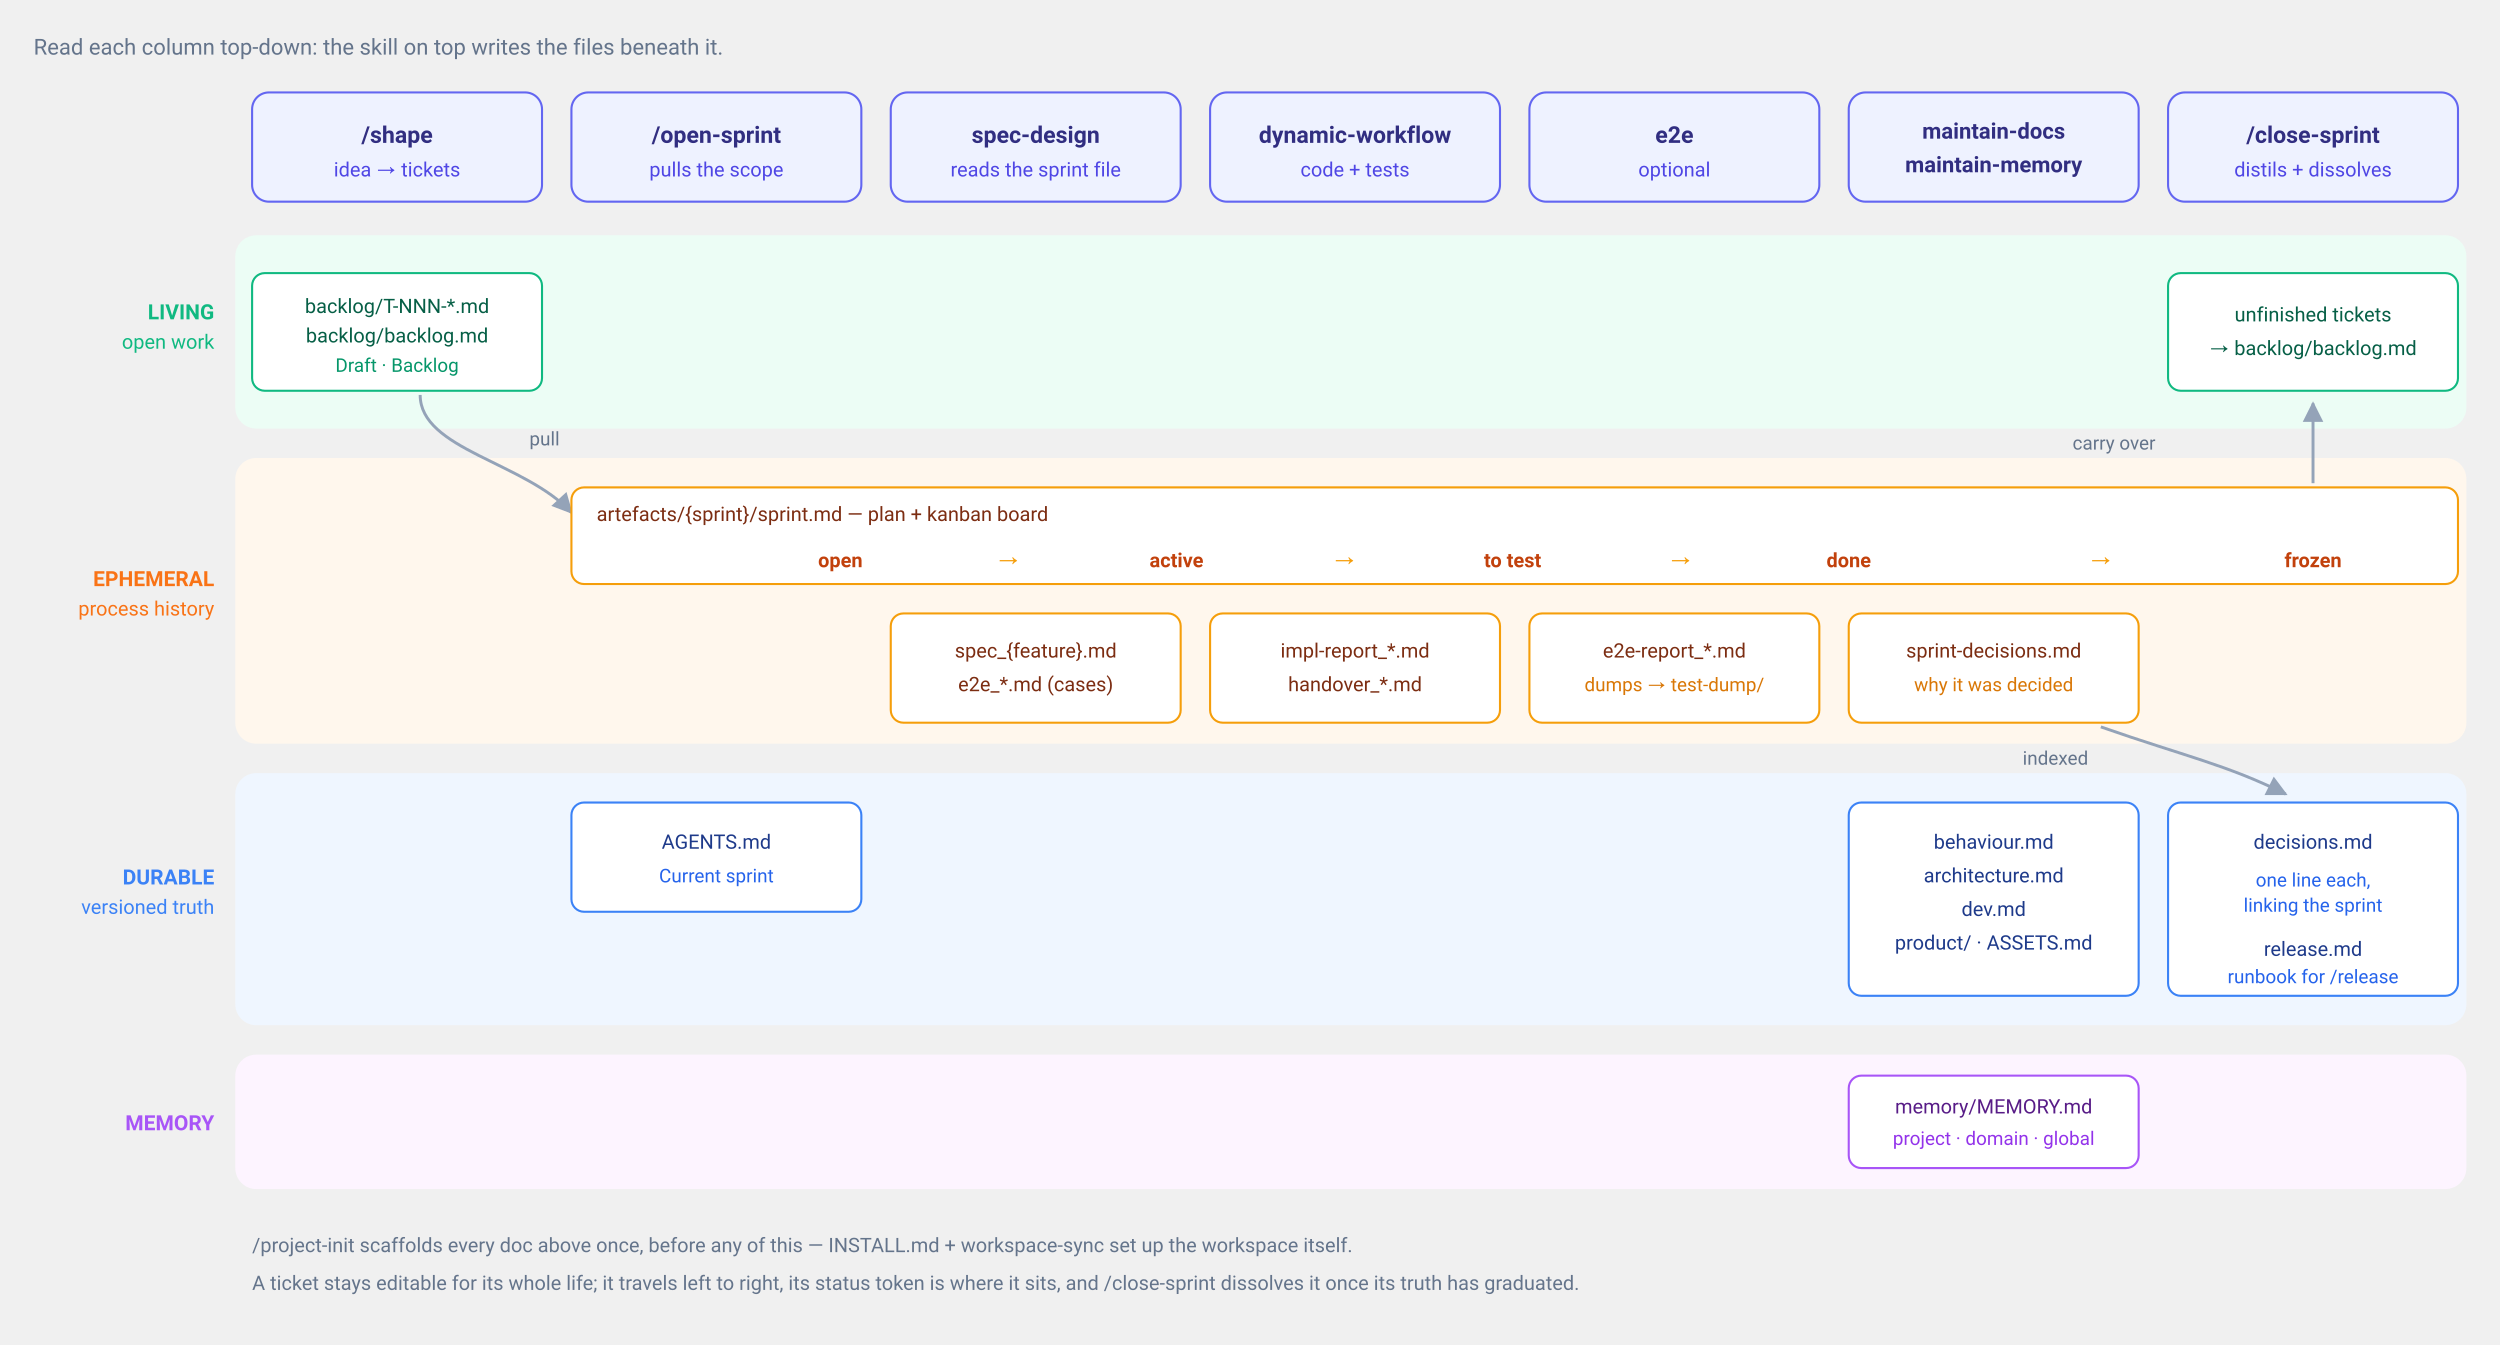
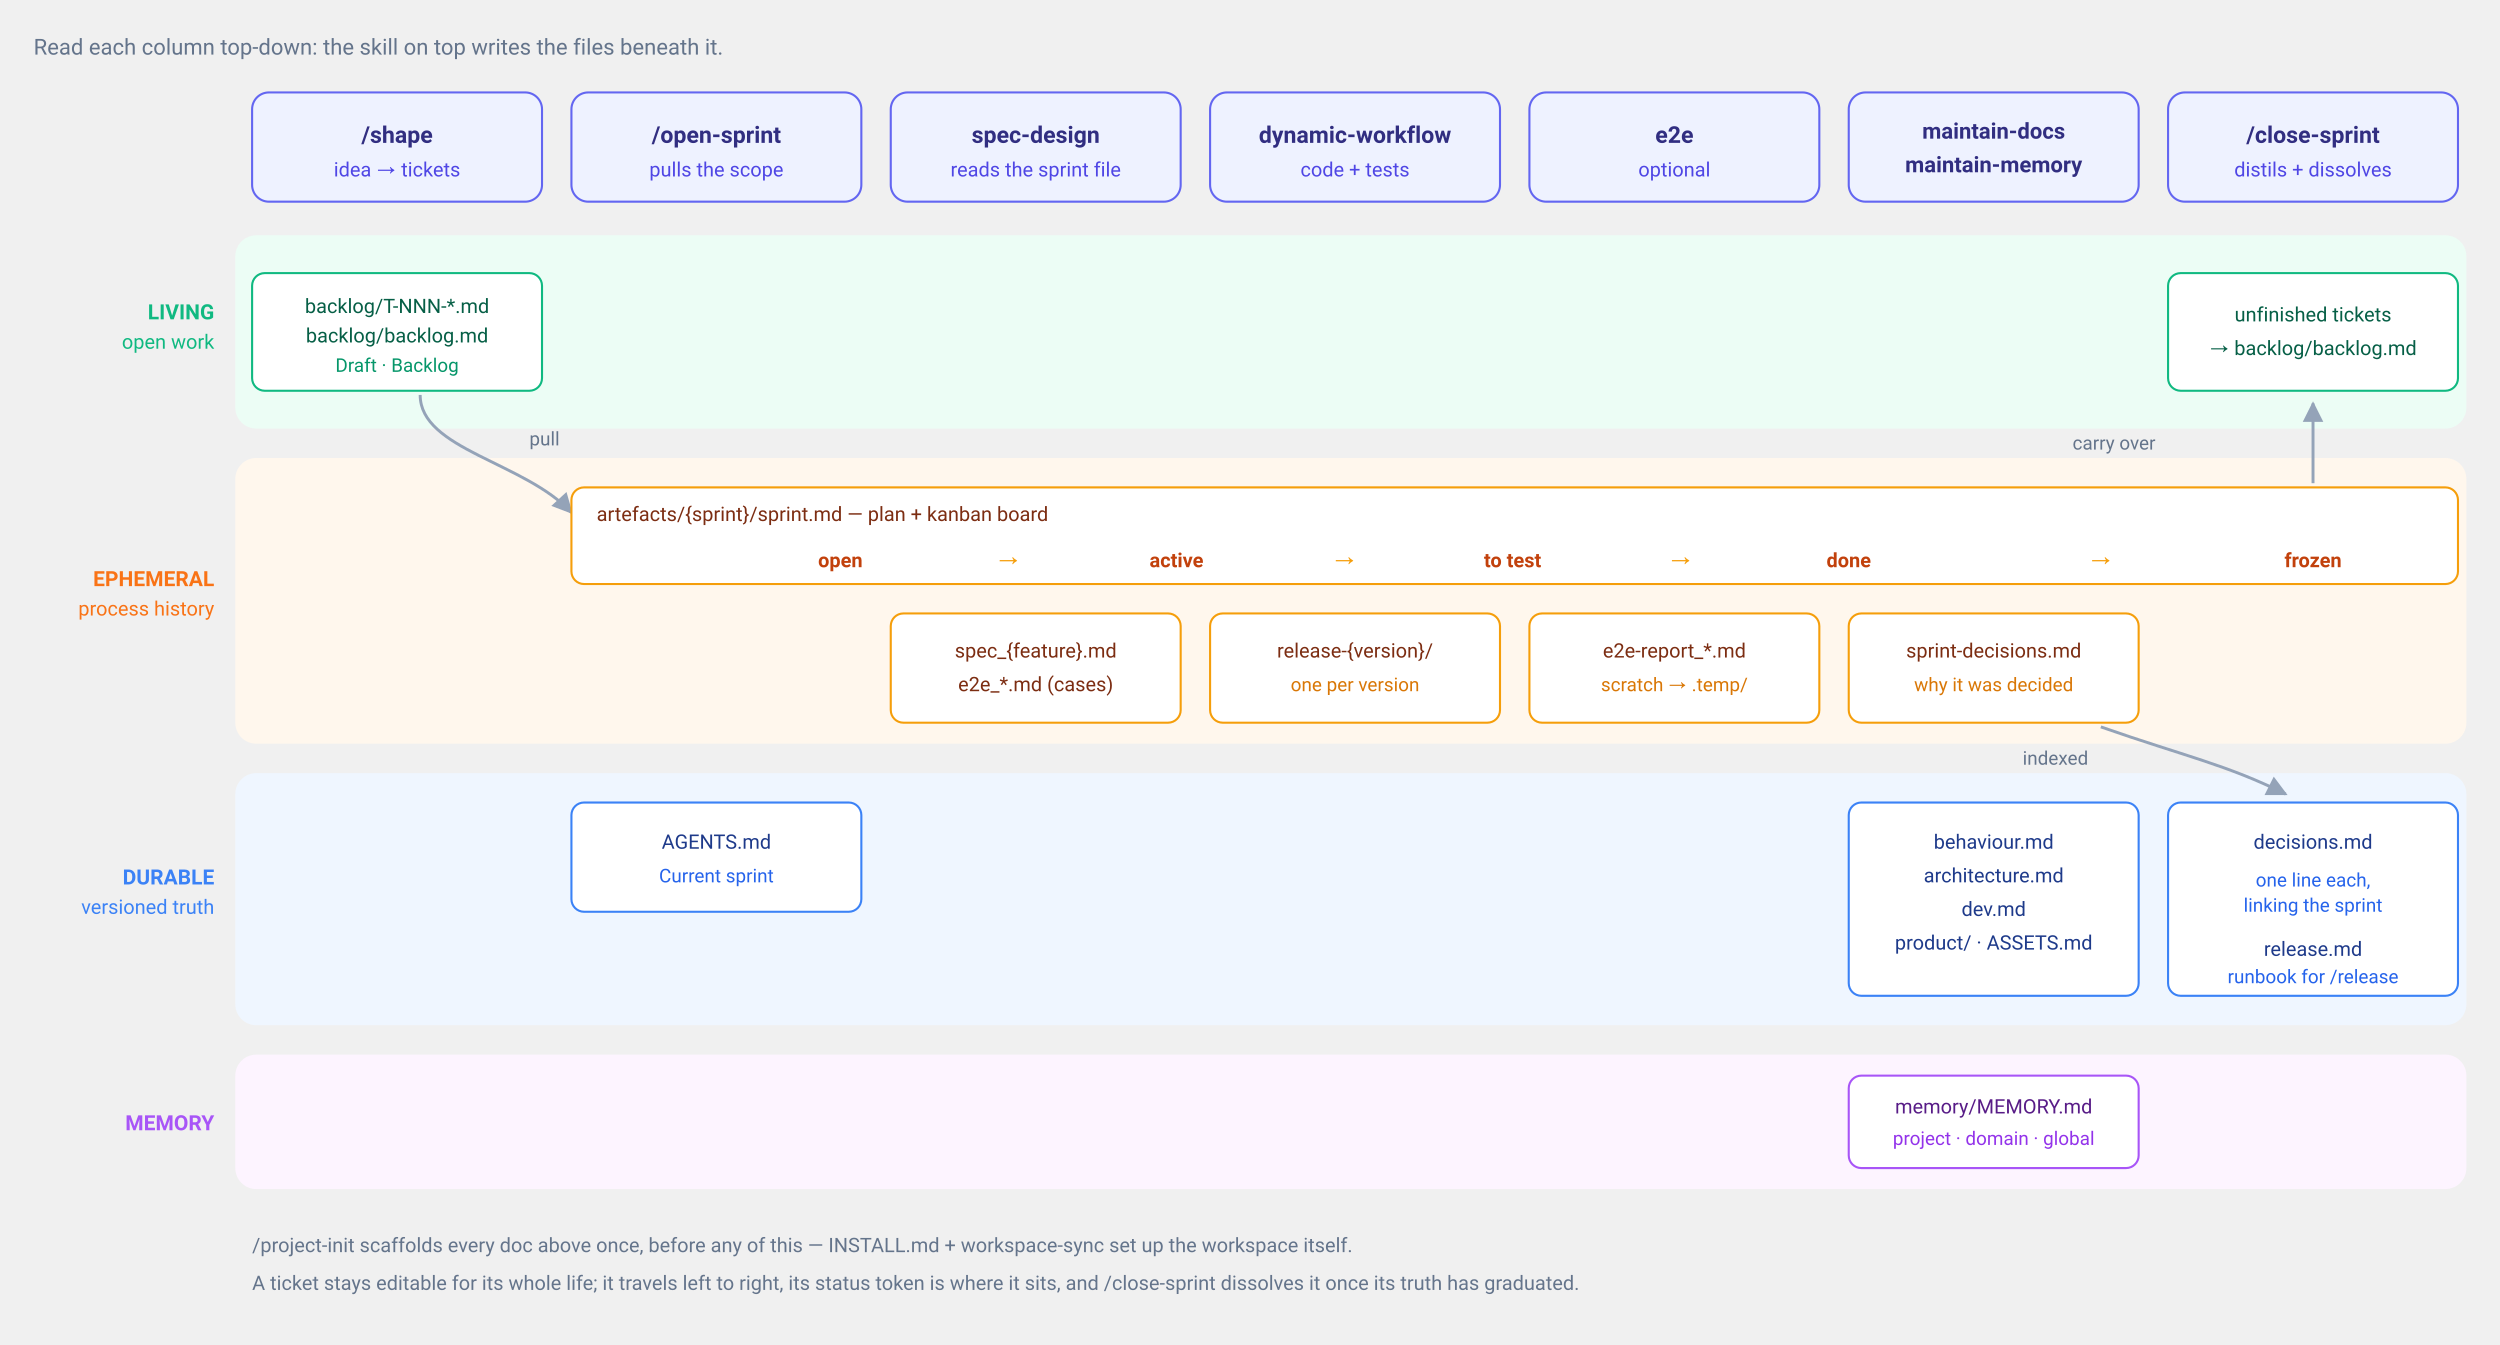
<svg xmlns="http://www.w3.org/2000/svg" viewBox="0 0 1190 640" font-family="ui-sans-serif, system-ui, -apple-system, 'Segoe UI', Roboto, Helvetica, Arial, sans-serif">
  <defs>
    <marker id="a2" viewBox="0 0 10 10" refX="9" refY="5" markerWidth="7" markerHeight="7" orient="auto-start-reverse">
      <path d="M0,0 L10,5 L0,10 z" fill="#94a3b8" />
    </marker>
  </defs>
  <text x="16" y="26" font-size="10.5" fill="#64748b">Read each column top-down: the skill on top writes the files beneath it.</text>
  <rect x="112" y="112" width="1062" height="92" rx="10" fill="#ecfdf5" />
  <rect x="112" y="218" width="1062" height="136" rx="10" fill="#fff7ed" />
  <rect x="112" y="368" width="1062" height="120" rx="10" fill="#eff6ff" />
  <rect x="112" y="502" width="1062" height="64" rx="10" fill="#fdf4ff" />
  <text x="102" y="152" text-anchor="end" font-size="10" font-weight="700" fill="#10b981">LIVING</text>
  <text x="102" y="166" text-anchor="end" font-size="9.5" fill="#10b981">open work</text>
  <text x="102" y="279" text-anchor="end" font-size="10" font-weight="700" fill="#f97316">EPHEMERAL</text>
  <text x="102" y="293" text-anchor="end" font-size="9.5" fill="#f97316">process history</text>
  <text x="102" y="421" text-anchor="end" font-size="10" font-weight="700" fill="#3b82f6">DURABLE</text>
  <text x="102" y="435" text-anchor="end" font-size="9.5" fill="#3b82f6">versioned truth</text>
  <text x="102" y="538" text-anchor="end" font-size="10" font-weight="700" fill="#a855f7">MEMORY</text>
  <g>
    <rect x="120" y="44" width="138" height="52" rx="8" fill="#eef2ff" stroke="#6366f1" />
    <text x="189" y="68" text-anchor="middle" font-size="11" font-weight="600" fill="#312e81">/shape</text>
    <text x="189" y="84" text-anchor="middle" font-size="9.5" fill="#4f46e5">idea → tickets</text>
    <rect x="272" y="44" width="138" height="52" rx="8" fill="#eef2ff" stroke="#6366f1" />
    <text x="341" y="68" text-anchor="middle" font-size="11" font-weight="600" fill="#312e81">/open-sprint</text>
    <text x="341" y="84" text-anchor="middle" font-size="9.5" fill="#4f46e5">pulls the scope</text>
    <rect x="424" y="44" width="138" height="52" rx="8" fill="#eef2ff" stroke="#6366f1" />
    <text x="493" y="68" text-anchor="middle" font-size="11" font-weight="600" fill="#312e81">spec-design</text>
    <text x="493" y="84" text-anchor="middle" font-size="9.5" fill="#4f46e5">reads the sprint file</text>
    <rect x="576" y="44" width="138" height="52" rx="8" fill="#eef2ff" stroke="#6366f1" />
    <text x="645" y="68" text-anchor="middle" font-size="11" font-weight="600" fill="#312e81">dynamic-workflow</text>
    <text x="645" y="84" text-anchor="middle" font-size="9.5" fill="#4f46e5">code + tests</text>
    <rect x="728" y="44" width="138" height="52" rx="8" fill="#eef2ff" stroke="#6366f1" />
    <text x="797" y="68" text-anchor="middle" font-size="11" font-weight="600" fill="#312e81">e2e</text>
    <text x="797" y="84" text-anchor="middle" font-size="9.5" fill="#4f46e5">optional</text>
    <rect x="880" y="44" width="138" height="52" rx="8" fill="#eef2ff" stroke="#6366f1" />
    <text x="949" y="66" text-anchor="middle" font-size="10.5" font-weight="600" fill="#312e81">maintain-docs</text>
    <text x="949" y="82" text-anchor="middle" font-size="10.5" font-weight="600" fill="#312e81">maintain-memory</text>
    <rect x="1032" y="44" width="138" height="52" rx="8" fill="#eef2ff" stroke="#6366f1" />
    <text x="1101" y="68" text-anchor="middle" font-size="11" font-weight="600" fill="#312e81">/close-sprint</text>
    <text x="1101" y="84" text-anchor="middle" font-size="9.5" fill="#4f46e5">distils + dissolves</text>
  </g>
  <rect x="120" y="130" width="138" height="56" rx="6" fill="#ffffff" stroke="#10b981" />
  <text x="189" y="149" text-anchor="middle" font-size="9.5" fill="#065f46">backlog/T-NNN-*.md</text>
  <text x="189" y="163" text-anchor="middle" font-size="9.5" fill="#065f46">backlog/backlog.md</text>
  <text x="189" y="177" text-anchor="middle" font-size="9" fill="#059669">Draft · Backlog</text>
  <rect x="1032" y="130" width="138" height="56" rx="6" fill="#ffffff" stroke="#10b981" />
  <text x="1101" y="153" text-anchor="middle" font-size="9.5" fill="#065f46">unfinished tickets</text>
  <text x="1101" y="169" text-anchor="middle" font-size="9.5" fill="#065f46">→ backlog/backlog.md</text>
  <path d="M200,188 C200,214 250,220 272,244" stroke="#94a3b8" stroke-width="1.4" fill="none" marker-end="url(#a2)" />
  <text x="252" y="212" font-size="9" fill="#64748b">pull</text>
  <path d="M1101,230 V192" stroke="#94a3b8" stroke-width="1.4" fill="none" marker-end="url(#a2)" />
  <text x="1026" y="214" text-anchor="end" font-size="9" fill="#64748b">carry over</text>
  <rect x="272" y="232" width="898" height="46" rx="6" fill="#ffffff" stroke="#f59e0b" />
  <text x="284" y="248" font-size="9.5" fill="#7c2d12">artefacts/{sprint}/sprint.md — plan + kanban board</text>
  <text x="400" y="270" text-anchor="middle" font-size="9.5" font-weight="600" fill="#c2410c">open</text>
  <text x="560" y="270" text-anchor="middle" font-size="9.5" font-weight="600" fill="#c2410c">active</text>
  <text x="720" y="270" text-anchor="middle" font-size="9.5" font-weight="600" fill="#c2410c">to test</text>
  <text x="880" y="270" text-anchor="middle" font-size="9.5" font-weight="600" fill="#c2410c">done</text>
  <text x="1101" y="270" text-anchor="middle" font-size="9.5" font-weight="600" fill="#c2410c">frozen</text>
  <text x="480" y="270" text-anchor="middle" font-size="10" fill="#f59e0b">→</text>
  <text x="640" y="270" text-anchor="middle" font-size="10" fill="#f59e0b">→</text>
  <text x="800" y="270" text-anchor="middle" font-size="10" fill="#f59e0b">→</text>
  <text x="1000" y="270" text-anchor="middle" font-size="10" fill="#f59e0b">→</text>
  <rect x="424" y="292" width="138" height="52" rx="6" fill="#ffffff" stroke="#f59e0b" />
  <text x="493" y="313" text-anchor="middle" font-size="9.5" fill="#7c2d12">spec_{feature}.md</text>
  <text x="493" y="329" text-anchor="middle" font-size="9.5" fill="#7c2d12">e2e_*.md (cases)</text>
  <rect x="576" y="292" width="138" height="52" rx="6" fill="#ffffff" stroke="#f59e0b" />
-   <text x="645" y="313" text-anchor="middle" font-size="9.5" fill="#7c2d12">impl-report_*.md</text>
-   <text x="645" y="329" text-anchor="middle" font-size="9.5" fill="#7c2d12">handover_*.md</text>
+   <text x="645" y="313" text-anchor="middle" font-size="9.5" fill="#7c2d12">release-{version}/</text>
+   <text x="645" y="329" text-anchor="middle" font-size="9" fill="#d97706">one per version</text>
  <rect x="728" y="292" width="138" height="52" rx="6" fill="#ffffff" stroke="#f59e0b" />
  <text x="797" y="313" text-anchor="middle" font-size="9.5" fill="#7c2d12">e2e-report_*.md</text>
-   <text x="797" y="329" text-anchor="middle" font-size="9" fill="#d97706">dumps → test-dump/</text>
+   <text x="797" y="329" text-anchor="middle" font-size="9" fill="#d97706">scratch → .temp/</text>
  <rect x="880" y="292" width="138" height="52" rx="6" fill="#ffffff" stroke="#f59e0b" />
  <text x="949" y="313" text-anchor="middle" font-size="9.5" fill="#7c2d12">sprint-decisions.md</text>
  <text x="949" y="329" text-anchor="middle" font-size="9" fill="#d97706">why it was decided</text>
  <path d="M1000,346 C1040,360 1060,364 1088,378" stroke="#94a3b8" stroke-width="1.4" fill="none" marker-end="url(#a2)" />
  <text x="994" y="364" text-anchor="end" font-size="9" fill="#64748b">indexed</text>
  <rect x="272" y="382" width="138" height="52" rx="6" fill="#ffffff" stroke="#3b82f6" />
  <text x="341" y="404" text-anchor="middle" font-size="9.5" fill="#1e3a8a">AGENTS.md</text>
  <text x="341" y="420" text-anchor="middle" font-size="9" fill="#2563eb">Current sprint</text>
  <rect x="880" y="382" width="138" height="92" rx="6" fill="#ffffff" stroke="#3b82f6" />
  <text x="949" y="404" text-anchor="middle" font-size="9.5" fill="#1e3a8a">behaviour.md</text>
  <text x="949" y="420" text-anchor="middle" font-size="9.5" fill="#1e3a8a">architecture.md</text>
  <text x="949" y="436" text-anchor="middle" font-size="9.5" fill="#1e3a8a">dev.md</text>
  <text x="949" y="452" text-anchor="middle" font-size="9.5" fill="#1e3a8a">product/ · ASSETS.md</text>
  <rect x="1032" y="382" width="138" height="92" rx="6" fill="#ffffff" stroke="#3b82f6" />
  <text x="1101" y="404" text-anchor="middle" font-size="9.5" fill="#1e3a8a">decisions.md</text>
  <text x="1101" y="422" text-anchor="middle" font-size="9" fill="#2563eb">one line each,</text>
  <text x="1101" y="434" text-anchor="middle" font-size="9" fill="#2563eb">linking the sprint</text>
  <text x="1101" y="455" text-anchor="middle" font-size="9.5" fill="#1e3a8a">release.md</text>
  <text x="1101" y="468" text-anchor="middle" font-size="9" fill="#2563eb">runbook for /release</text>
  <rect x="880" y="512" width="138" height="44" rx="6" fill="#ffffff" stroke="#a855f7" />
  <text x="949" y="530" text-anchor="middle" font-size="9.5" fill="#581c87">memory/MEMORY.md</text>
  <text x="949" y="545" text-anchor="middle" font-size="9" fill="#9333ea">project · domain · global</text>
  <text x="120" y="596" font-size="9.5" fill="#64748b">/project-init scaffolds every doc above once, before any of this — INSTALL.md + workspace-sync set up the workspace itself.</text>
  <text x="120" y="614" font-size="9.5" fill="#64748b">A ticket stays editable for its whole life; it travels left to right, its status token is where it sits, and /close-sprint dissolves it once its truth has graduated.</text>
</svg>
